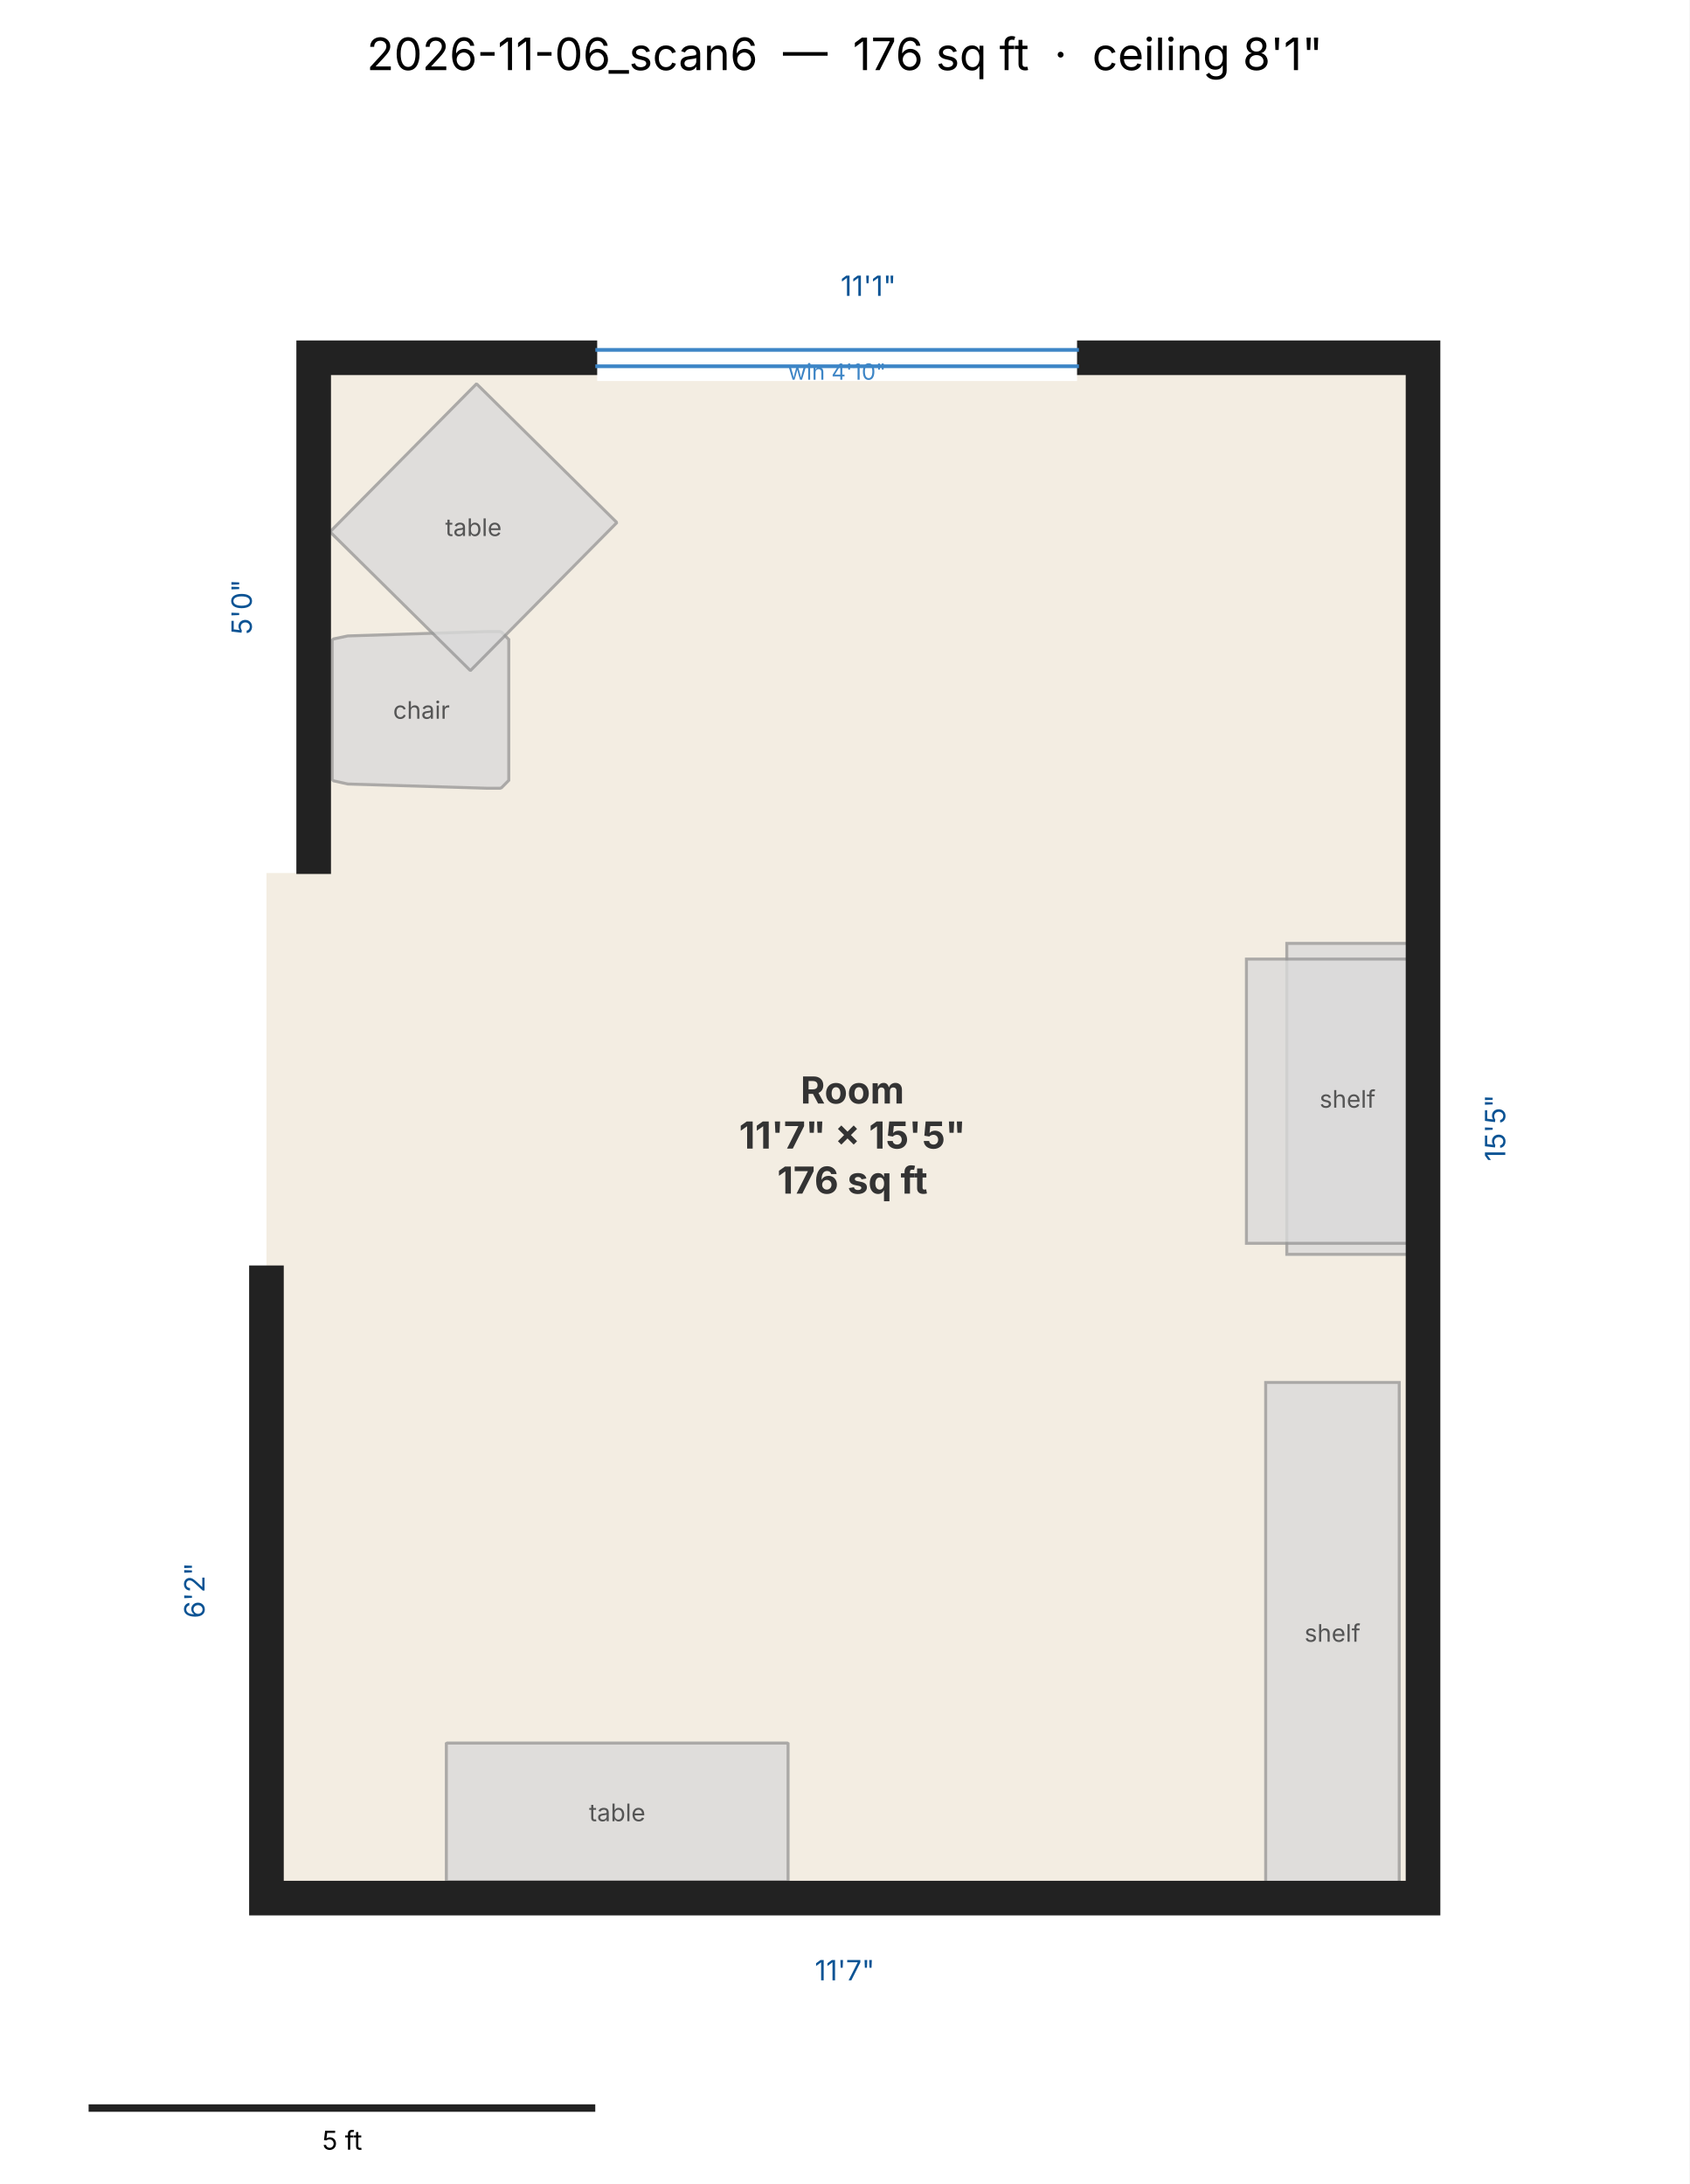
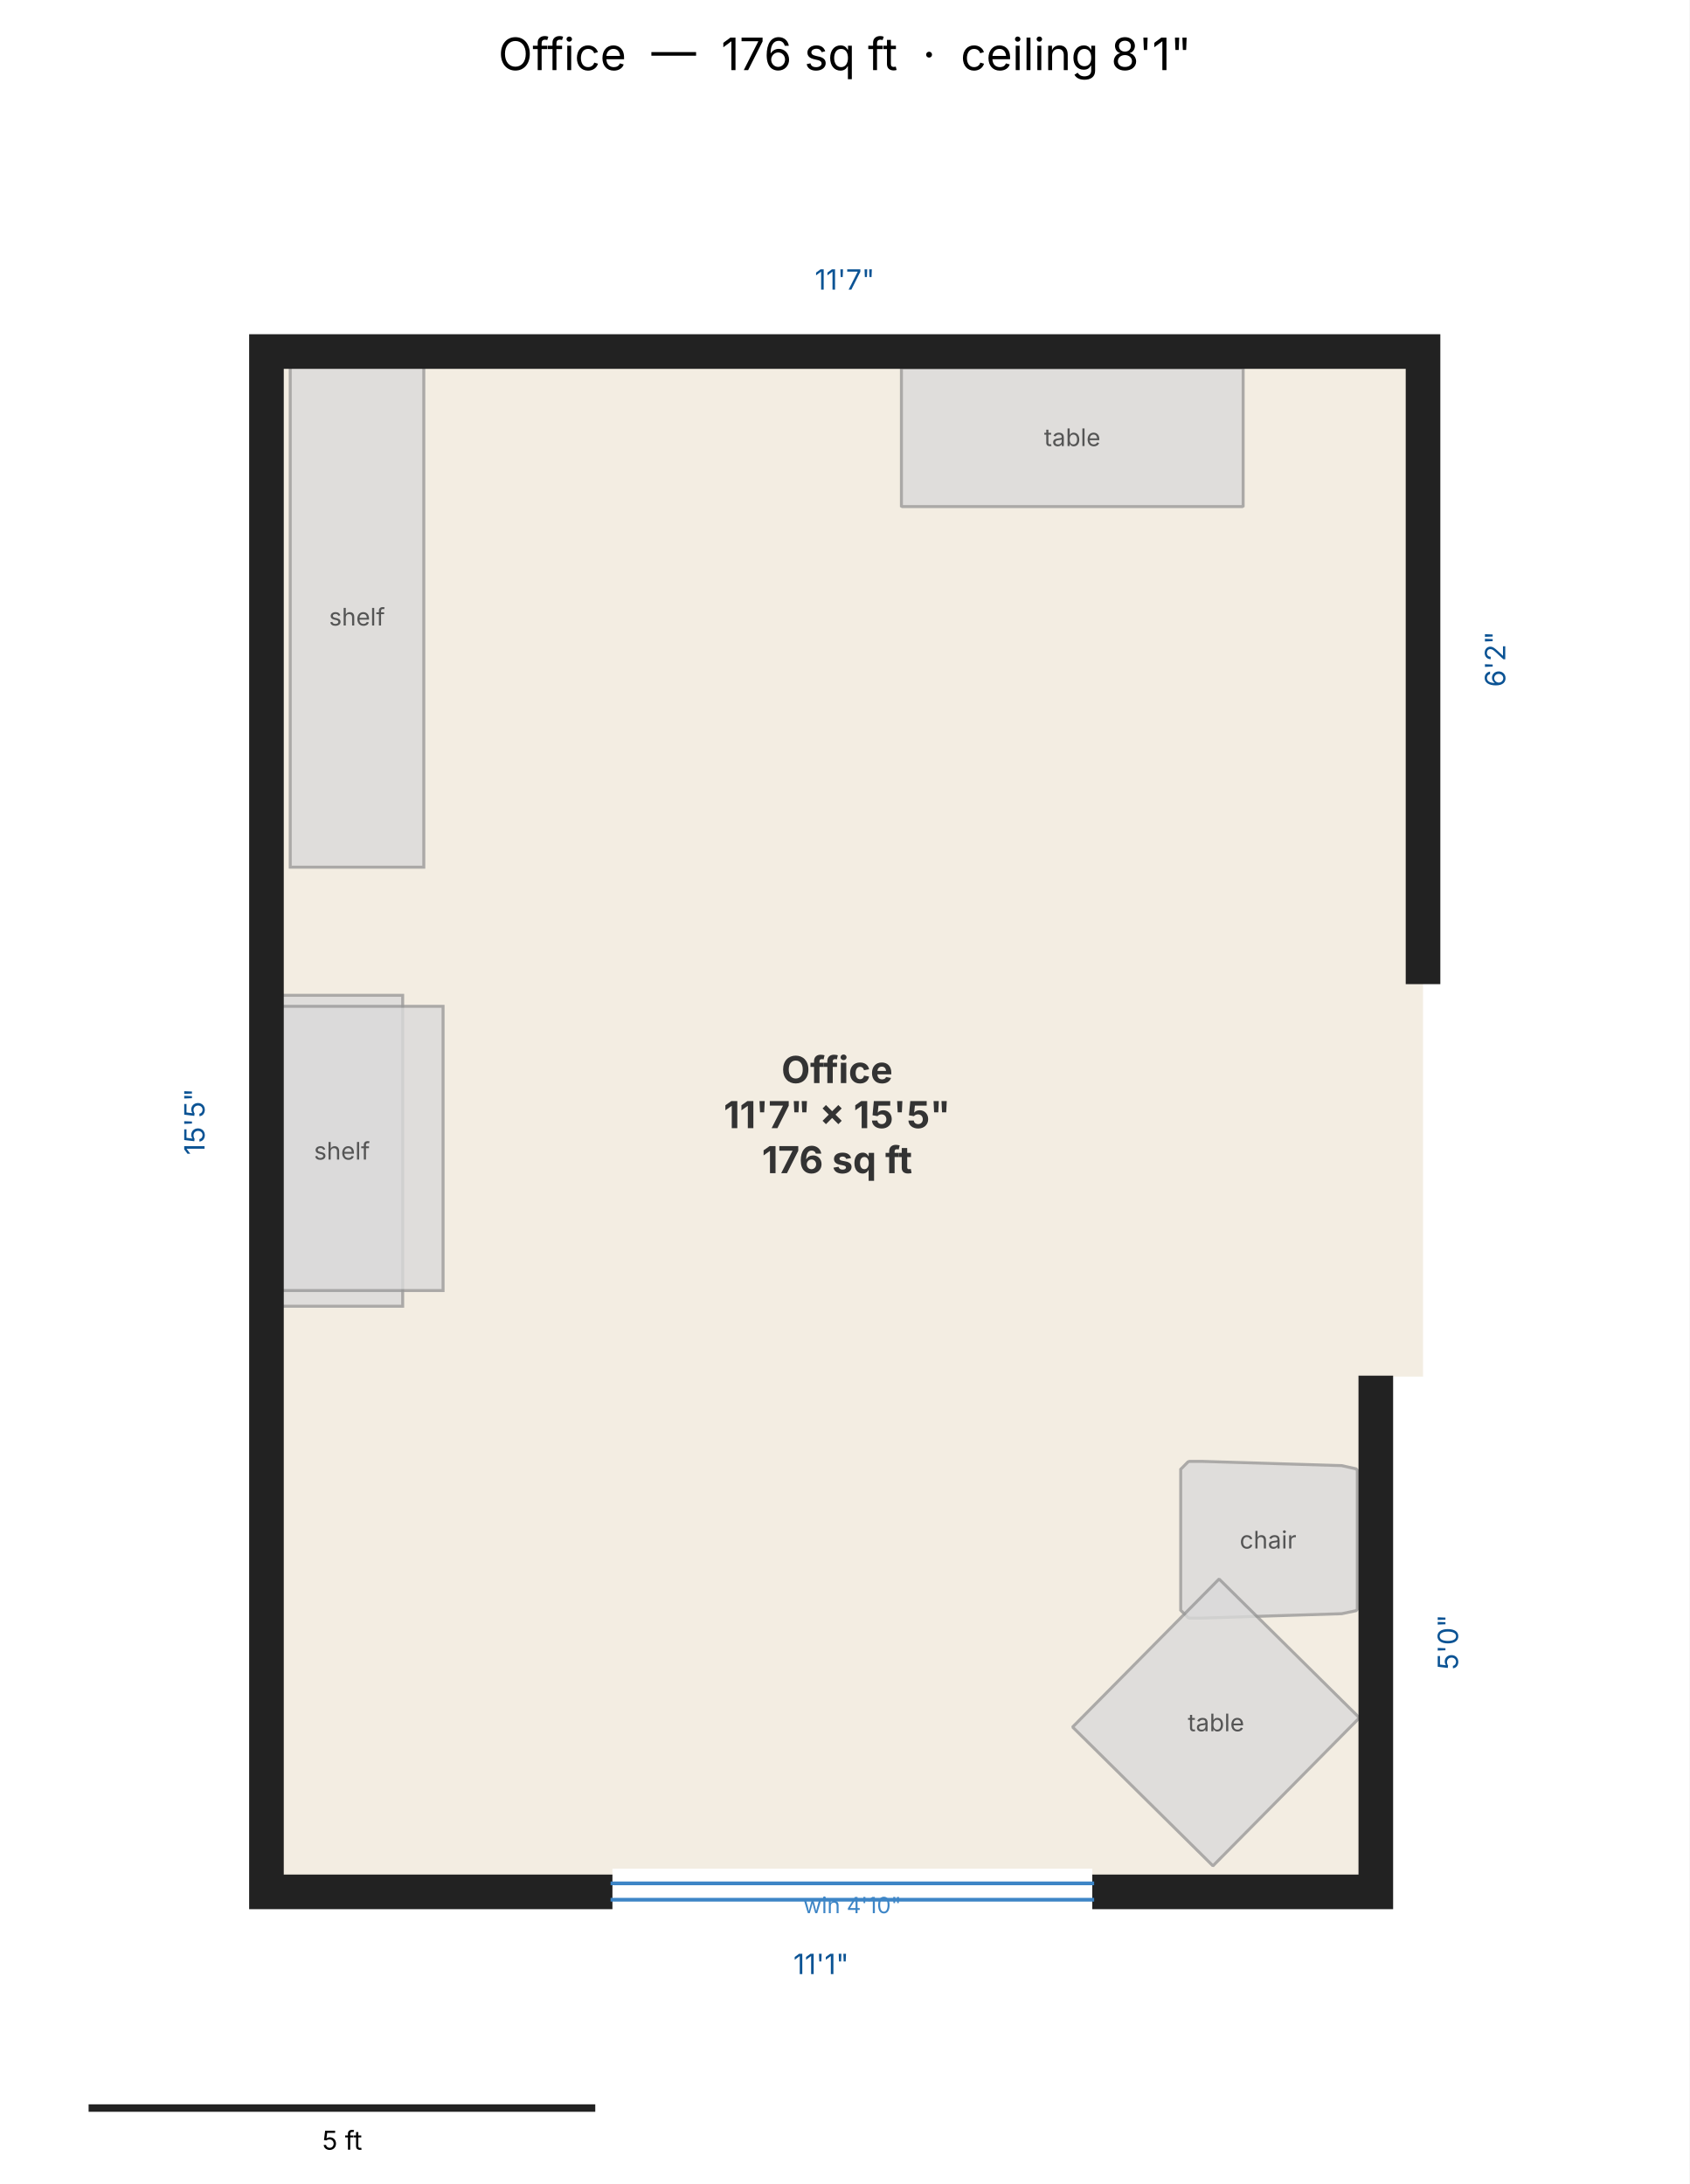
<svg xmlns="http://www.w3.org/2000/svg" xmlns:xlink="http://www.w3.org/1999/xlink" width="453.52pt" height="586.425pt" viewBox="0 0 453.52 586.425" version="1.1">
  <defs>
    <style type="text/css">*{stroke-linejoin: round; stroke-linecap: butt}</style>
  </defs>
  <g id="figure_1">
    <g id="patch_1">
      <path d="M 0 586.425  L 453.52 586.425  L 453.52 0  L 0 0  z " style="fill: #ffffff" />
    </g>
    <g id="axes_1">
      <g id="patch_2">
-         <path d="M 84.202 230.023  L 84.202 230.023  L 84.202 234.41  L 84.202 234.411  L 84.202 234.412  L 84.201 234.413  L 84.201 234.414  L 84.201 234.415  L 84.2 234.415  L 84.2 234.416  L 84.199 234.417  L 84.199 234.417  L 84.198 234.418  L 84.197 234.418  L 84.196 234.419  L 84.196 234.419  L 84.195 234.419  L 84.194 234.419  L 84.193 234.419  L 71.525 234.419  L 71.525 234.419  L 71.525 234.419  L 71.525 509.66  L 71.525 509.66  L 71.525 509.66  L 381.995 509.66  L 381.995 509.66  L 381.995 509.66  L 381.995 96.065  L 381.995 96.064  L 381.995 96.064  L 84.202 96.064  L 84.202 96.064  L 84.202 96.065  z " clip-path="url(#p39861363ed)" style="fill: #f3ede2" />
+         <path d="M 369.318 374.027  L 369.318 374.027  L 369.318 369.64  L 369.318 369.639  L 369.318 369.638  L 369.318 369.637  L 369.319 369.636  L 369.319 369.635  L 369.32 369.635  L 369.32 369.634  L 369.321 369.633  L 369.321 369.633  L 369.322 369.632  L 369.323 369.632  L 369.323 369.631  L 369.324 369.631  L 369.325 369.631  L 369.326 369.631  L 369.327 369.631  L 381.995 369.631  L 381.995 369.631  L 381.995 369.631  L 381.995 264.003  L 381.995 94.39  L 381.995 94.39  L 381.995 94.39  L 71.525 94.39  L 71.525 94.39  L 71.525 94.39  L 71.525 507.985  L 71.525 507.986  L 71.525 507.986  L 369.318 507.986  L 369.318 507.986  L 369.318 507.985  z " clip-path="url(#pa6fe53fed9)" style="fill: #f3ede2" />
      </g>
      <g id="patch_3">
-         <path d="M 93.35 170.754  L 89.518 171.564  L 89.165 171.928  L 89.165 209.29  L 89.518 209.653  L 93.35 210.515  L 130.835 211.656  L 134.217 211.656  L 134.618 211.514  L 136.573 209.536  L 136.573 171.692  L 134.618 169.714  L 134.217 169.578  L 130.835 169.578  z " clip-path="url(#p39861363ed)" style="fill: #d9d9d9; opacity: 0.8; stroke: #999999; stroke-width: 0.8; stroke-linejoin: miter" />
+         <path d="M 318.902 392.536  L 316.947 394.514  L 316.947 432.358  L 318.902 434.336  L 319.303 434.472  L 322.685 434.472  L 360.17 433.296  L 364.002 432.486  L 364.355 432.122  L 364.355 394.76  L 364.002 394.397  L 360.17 393.535  L 322.685 392.394  L 319.303 392.394  z " clip-path="url(#pa6fe53fed9)" style="fill: #d9d9d9; opacity: 0.8; stroke: #999999; stroke-width: 0.8; stroke-linejoin: miter" />
      </g>
      <g id="patch_4">
-         <path d="M 345.426 336.803  L 378.038 336.803  L 378.038 253.314  L 345.426 253.314  z " clip-path="url(#p39861363ed)" style="fill: #d9d9d9; opacity: 0.8; stroke: #999999; stroke-width: 0.8; stroke-linejoin: miter" />
+         <path d="M 75.482 350.736  L 108.094 350.736  L 108.094 267.247  L 75.482 267.247  z " clip-path="url(#pa6fe53fed9)" style="fill: #d9d9d9; opacity: 0.8; stroke: #999999; stroke-width: 0.8; stroke-linejoin: miter" />
      </g>
      <g id="patch_5">
-         <path d="M 125.935 105.057  L 88.695 142.7  L 88.73 142.927  L 126.139 179.937  L 126.367 179.97  L 145.932 160.193  L 165.497 140.417  L 165.462 140.19  L 128.052 103.18  L 127.825 103.147  z " clip-path="url(#p39861363ed)" style="fill: #d9d9d9; opacity: 0.8; stroke: #999999; stroke-width: 0.8; stroke-linejoin: miter" />
+         <path d="M 307.588 443.857  L 288.023 463.633  L 288.058 463.86  L 325.468 500.87  L 325.695 500.903  L 327.584 498.993  L 364.825 461.35  L 364.79 461.123  L 327.38 424.113  L 327.153 424.08  z " clip-path="url(#pa6fe53fed9)" style="fill: #d9d9d9; opacity: 0.8; stroke: #999999; stroke-width: 0.8; stroke-linejoin: miter" />
      </g>
      <g id="patch_6">
-         <path d="M 334.586 333.839  L 378.038 333.839  L 378.038 257.523  L 334.586 257.523  z " clip-path="url(#p39861363ed)" style="fill: #d9d9d9; opacity: 0.8; stroke: #999999; stroke-width: 0.8; stroke-linejoin: miter" />
+         <path d="M 75.482 346.527  L 118.934 346.527  L 118.934 270.211  L 75.482 270.211  z " clip-path="url(#pa6fe53fed9)" style="fill: #d9d9d9; opacity: 0.8; stroke: #999999; stroke-width: 0.8; stroke-linejoin: miter" />
      </g>
      <g id="patch_7">
-         <path d="M 119.815 468.161  L 119.815 505.133  L 120.039 505.263  L 211.322 505.263  L 211.546 505.133  L 211.546 468.161  L 211.322 468.031  L 120.039 468.031  z " clip-path="url(#p39861363ed)" style="fill: #d9d9d9; opacity: 0.8; stroke: #999999; stroke-width: 0.8; stroke-linejoin: miter" />
+         <path d="M 241.974 98.917  L 241.974 135.889  L 242.198 136.019  L 287.84 136.019  L 333.481 136.019  L 333.705 135.889  L 333.705 98.917  L 333.481 98.787  L 242.198 98.787  z " clip-path="url(#pa6fe53fed9)" style="fill: #d9d9d9; opacity: 0.8; stroke: #999999; stroke-width: 0.8; stroke-linejoin: miter" />
      </g>
      <g id="patch_8">
-         <path d="M 339.755 505.704  L 375.608 505.704  L 375.608 371.205  L 339.755 371.205  z " clip-path="url(#p39861363ed)" style="fill: #d9d9d9; opacity: 0.8; stroke: #999999; stroke-width: 0.8; stroke-linejoin: miter" />
+         <path d="M 77.912 232.845  L 113.765 232.845  L 113.765 98.346  L 77.912 98.346  z " clip-path="url(#pa6fe53fed9)" style="fill: #d9d9d9; opacity: 0.8; stroke: #999999; stroke-width: 0.8; stroke-linejoin: miter" />
      </g>
      <g id="line2d_1">
-         <path d="M 24.786 566.035  L 158.792 566.035  " clip-path="url(#p39861363ed)" style="fill: none; stroke: #222222; stroke-width: 2; stroke-linecap: square" />
+         <path d="M 24.786 566.035  L 158.792 566.035  " clip-path="url(#pa6fe53fed9)" style="fill: none; stroke: #222222; stroke-width: 2; stroke-linecap: square" />
      </g>
      <g id="text_1">
-         <g style="fill: #555555" transform="translate(105.5137 192.9888) scale(0.065 -0.065)">
+         <g style="fill: #555555" transform="translate(332.7789 415.7902) scale(0.065 -0.065)">
          <defs>
            <path id="Inter-Regular-24b" d="M 1916 -75  C 2600 -75 3156 297 3344 919  L 2806 1072  C 2703 694 2384 428 1916 428  C 1219 428 897 1038 897 1725  C 897 2422 1219 3034 1916 3034  C 2375 3034 2688 2778 2791 2419  L 3331 2572  C 3141 3181 2591 3538 1916 3538  C 966 3538 325 2819 325 1725  C 325 647 966 -75 1916 -75  z " transform="scale(0.015625)" />
            <path id="Inter-Regular-29f" d="M 1056 2094  C 1056 2691 1434 3031 1938 3031  C 2425 3031 2725 2709 2725 2172  L 2725 0  L 3291 0  L 3291 2219  C 3291 3103 2813 3538 2106 3538  C 1650 3538 1284 3353 1056 2888  L 1056 4656  L 494 4656  L 494 0  L 1056 0  L 1056 2094  z " transform="scale(0.015625)" />
            <path id="Inter-Regular-1fc" d="M 1472 -81  C 2063 -81 2391 228 2509 475  L 2547 475  L 2547 0  L 3100 0  L 3100 2303  C 3100 3394 2259 3538 1791 3538  C 1250 3538 650 3344 381 2709  L 922 2531  C 1031 2775 1303 3044 1806 3044  C 2291 3044 2538 2794 2538 2359  L 2538 2341  C 2538 2081 2263 2100 1641 2022  C 994 1941 281 1794 281 994  C 281 306 809 -81 1472 -81  z M 1569 416  C 1150 416 847 603 847 966  C 847 1363 1206 1494 1616 1547  C 1831 1575 2444 1638 2538 1747  L 2538 1263  C 2538 834 2191 416 1569 416  z " transform="scale(0.015625)" />
            <path id="Inter-Regular-2b2" d="M 494 0  L 1056 0  L 1056 3494  L 494 3494  L 494 0  z M 778 4066  C 994 4066 1172 4231 1172 4438  C 1172 4644 994 4809 778 4809  C 566 4809 388 4644 388 4438  C 388 4231 566 4066 778 4066  z " transform="scale(0.015625)" />
            <path id="Inter-Regular-356" d="M 494 0  L 1056 0  L 1056 2188  C 1056 2659 1425 3000 1928 3000  C 2078 3000 2231 2975 2266 2969  L 2266 3534  C 2200 3538 2063 3544 1981 3544  C 1566 3544 1203 3309 1075 2956  L 1038 2956  L 1038 3494  L 494 3494  L 494 0  z " transform="scale(0.015625)" />
          </defs>
          <use xlink:href="#Inter-Regular-24b" />
          <use xlink:href="#Inter-Regular-29f" transform="translate(57.125 0)" />
          <use xlink:href="#Inter-Regular-1fc" transform="translate(116.25 0)" />
          <use xlink:href="#Inter-Regular-2b2" transform="translate(172.4062 0)" />
          <use xlink:href="#Inter-Regular-356" transform="translate(196.625 0)" />
        </g>
      </g>
      <g id="text_2">
-         <g style="fill: #555555" transform="translate(354.2103 297.4229) scale(0.065 -0.065)">
+         <g style="fill: #555555" transform="translate(84.26609 311.3561) scale(0.065 -0.065)">
          <defs>
            <path id="Inter-Regular-369" d="M 1681 -75  C 2500 -75 3059 372 3059 984  C 3059 1463 2763 1778 2128 1928  L 1600 2053  C 1191 2150 1013 2294 1013 2553  C 1013 2844 1325 3059 1741 3059  C 2191 3059 2388 2816 2484 2566  L 2994 2697  C 2834 3188 2456 3538 1738 3538  C 994 3538 444 3119 444 2519  C 444 2028 747 1716 1381 1566  L 1963 1428  C 2306 1347 2475 1188 2475 947  C 2475 659 2163 419 1675 419  C 1256 419 972 591 872 975  L 338 847  C 463 244 963 -75 1681 -75  z " transform="scale(0.015625)" />
            <path id="Inter-Regular-267" d="M 1963 -75  C 2678 -75 3200 284 3363 813  L 2819 963  C 2688 606 2378 425 1966 425  C 1347 425 922 825 894 1556  L 3419 1556  L 3419 1791  C 3419 3081 2638 3538 1897 3538  C 944 3538 325 2791 325 1719  C 325 644 950 -75 1963 -75  z M 897 2031  C 931 2566 1297 3038 1897 3038  C 2472 3038 2794 2625 2847 2031  L 897 2031  z " transform="scale(0.015625)" />
            <path id="Inter-Regular-2e2" d="M 1056 4656  L 494 4656  L 494 0  L 1056 0  L 1056 4656  z " transform="scale(0.015625)" />
            <path id="Inter-Regular-288" d="M 2119 3494  L 1313 3494  L 1313 3834  C 1313 4172 1463 4353 1809 4353  C 1966 4353 2053 4319 2113 4300  L 2269 4781  C 2184 4819 2009 4875 1744 4875  C 1234 4875 750 4566 750 3959  L 750 3494  L 63 3494  L 63 3013  L 750 3013  L 750 0  L 1313 0  L 1313 3013  L 2119 3013  L 2119 3494  z " transform="scale(0.015625)" />
          </defs>
          <use xlink:href="#Inter-Regular-369" />
          <use xlink:href="#Inter-Regular-29f" transform="translate(52.78125 0)" />
          <use xlink:href="#Inter-Regular-267" transform="translate(111.9062 0)" />
          <use xlink:href="#Inter-Regular-2e2" transform="translate(170.2031 0)" />
          <use xlink:href="#Inter-Regular-288" transform="translate(194.4219 0)" />
        </g>
      </g>
      <g id="text_3">
-         <g style="fill: #555555" transform="translate(119.5198 143.9229) scale(0.065 -0.065)">
+         <g style="fill: #555555" transform="translate(318.848 464.8561) scale(0.065 -0.065)">
          <defs>
            <path id="Inter-Regular-37b" d="M 1869 3494  L 1150 3494  L 1150 4325  L 588 4325  L 588 3494  L 63 3494  L 63 3013  L 588 3013  L 588 863  C 588 291 944 -44 1547 -44  C 1691 -44 1850 -22 1966 19  L 1850 494  C 1756 475 1634 456 1563 456  C 1266 456 1150 594 1150 906  L 1150 3013  L 1869 3013  L 1869 3494  z " transform="scale(0.015625)" />
            <path id="Inter-Regular-243" d="M 2116 -75  C 2988 -75 3594 625 3594 1738  C 3594 2844 2984 3538 2113 3538  C 1431 3538 1216 3119 1100 2934  L 1056 2934  L 1056 4656  L 494 4656  L 494 0  L 1038 0  L 1038 541  L 1100 541  C 1216 347 1450 -75 2116 -75  z M 2031 428  C 1397 428 1050 966 1050 1744  C 1050 2516 1388 3034 2031 3034  C 2694 3034 3022 2469 3022 1744  C 3022 1009 2684 428 2031 428  z " transform="scale(0.015625)" />
          </defs>
          <use xlink:href="#Inter-Regular-37b" />
          <use xlink:href="#Inter-Regular-1fc" transform="translate(33.20312 0)" />
          <use xlink:href="#Inter-Regular-243" transform="translate(89.35938 0)" />
          <use xlink:href="#Inter-Regular-2e2" transform="translate(150.5938 0)" />
          <use xlink:href="#Inter-Regular-267" transform="translate(174.8125 0)" />
        </g>
      </g>
      <g id="text_4">
-         <g style="fill: #555555" transform="translate(158.1045 489.0117) scale(0.065 -0.065)">
+         <g style="fill: #555555" transform="translate(280.2633 119.7673) scale(0.065 -0.065)">
          <use xlink:href="#Inter-Regular-37b" />
          <use xlink:href="#Inter-Regular-1fc" transform="translate(33.20312 0)" />
          <use xlink:href="#Inter-Regular-243" transform="translate(89.35938 0)" />
          <use xlink:href="#Inter-Regular-2e2" transform="translate(150.5938 0)" />
          <use xlink:href="#Inter-Regular-267" transform="translate(174.8125 0)" />
        </g>
      </g>
      <g id="text_5">
-         <g style="fill: #555555" transform="translate(350.1598 440.8191) scale(0.065 -0.065)">
+         <g style="fill: #555555" transform="translate(88.31663 167.9599) scale(0.065 -0.065)">
          <use xlink:href="#Inter-Regular-369" />
          <use xlink:href="#Inter-Regular-29f" transform="translate(52.78125 0)" />
          <use xlink:href="#Inter-Regular-267" transform="translate(111.9062 0)" />
          <use xlink:href="#Inter-Regular-2e2" transform="translate(170.2031 0)" />
          <use xlink:href="#Inter-Regular-288" transform="translate(194.4219 0)" />
        </g>
      </g>
      <g id="text_6">
        <g transform="translate(86.35606 577.2132) scale(0.07 -0.07)">
          <defs>
            <path id="Inter-Regular-545" d="M 1956 -63  C 2853 -63 3509 594 3509 1488  C 3509 2388 2881 3047 2028 3047  C 1706 3047 1397 2934 1206 2775  L 1181 2775  L 1341 4134  L 3291 4134  L 3291 4656  L 841 4656  L 566 2350  L 1122 2281  C 1306 2422 1631 2525 1919 2525  C 2503 2525 2928 2078 2928 1478  C 2928 888 2519 459 1956 459  C 1488 459 1106 759 1069 1175  L 494 1175  C 525 463 1138 -63 1956 -63  z " transform="scale(0.015625)" />
            <path id="Inter-Regular-6eb" transform="scale(0.015625)" />
          </defs>
          <use xlink:href="#Inter-Regular-545" />
          <use xlink:href="#Inter-Regular-6eb" transform="translate(60.79688 0)" />
          <use xlink:href="#Inter-Regular-288" transform="translate(88.92188 0)" />
          <use xlink:href="#Inter-Regular-37b" transform="translate(122.5156 0)" />
        </g>
      </g>
      <g id="text_7">
-         <g transform="translate(98.44712 18.825) scale(0.12 -0.12)">
-           <defs>
-             <path id="Inter-Regular-541" d="M 481 0  L 3447 0  L 3447 522  L 1300 522  L 1300 559  L 2319 1644  C 3141 2519 3369 2916 3369 3419  C 3369 4147 2778 4719 1947 4719  C 1119 4719 494 4159 494 3334  L 1063 3334  C 1063 3859 1400 4203 1931 4203  C 2428 4203 2806 3900 2806 3413  C 2806 2984 2544 2666 2028 2106  L 481 428  L 481 0  z " transform="scale(0.015625)" />
-             <path id="Inter-Regular-53f" d="M 2019 -63  C 3059 -63 3656 809 3656 2325  C 3656 3834 3050 4719 2019 4719  C 988 4719 381 3834 381 2325  C 381 806 981 -63 2019 -63  z M 2019 456  C 1338 456 953 1144 953 2325  C 953 3509 1338 4203 2019 4203  C 2700 4203 3084 3513 3084 2325  C 3084 1144 2700 456 2019 456  z " transform="scale(0.015625)" />
+         <g transform="translate(133.7571 18.825) scale(0.12 -0.12)">
+           <defs>
+             <path id="Inter-Regular-142" d="M 2450 -63  C 3644 -63 4513 850 4513 2325  C 4513 3803 3644 4719 2450 4719  C 1256 4719 381 3803 381 2325  C 381 850 1256 -63 2450 -63  z M 2450 488  C 1613 488 959 1138 959 2325  C 959 3519 1613 4169 2450 4169  C 3281 4169 3934 3522 3934 2325  C 3934 1134 3281 488 2450 488  z " transform="scale(0.015625)" />
+             <path id="Inter-Regular-5c4" d="M 6400 2581  L 0 2581  L 0 2063  L 6400 2063  L 6400 2581  z " transform="scale(0.015625)" />
+             <path id="Inter-Regular-540" d="M 2041 4656  L 1313 4656  L 300 3909  L 300 3272  L 1425 4106  L 1456 4106  L 1456 0  L 2041 0  L 2041 4656  z " transform="scale(0.015625)" />
+             <path id="Inter-Regular-548" d="M 625 0  L 1250 0  L 3316 4103  L 3316 4656  L 306 4656  L 306 4134  L 2694 4134  L 2694 4097  L 625 0  z " transform="scale(0.015625)" />
            <path id="Inter-Regular-547" d="M 2019 -63  C 2969 -63 3588 634 3588 1503  C 3588 2403 2925 3044 2128 3044  C 1644 3044 1231 2813 981 2425  L 944 2425  C 944 3544 1375 4194 2091 4194  C 2575 4194 2866 3888 2969 3484  L 3550 3484  C 3438 4216 2872 4719 2091 4719  C 1034 4719 381 3788 381 2150  C 381 434 1241 -63 2019 -63  z M 2019 459  C 1447 459 1028 947 1028 1497  C 1028 2041 1469 2528 2034 2528  C 2597 2528 3013 2072 3013 1503  C 3013 922 2578 459 2019 459  z " transform="scale(0.015625)" />
-             <path id="Inter-Regular-5c1" d="M 2494 2581  L 450 2581  L 450 2063  L 2494 2063  L 2494 2581  z " transform="scale(0.015625)" />
-             <path id="Inter-Regular-540" d="M 2041 4656  L 1313 4656  L 300 3909  L 300 3272  L 1425 4106  L 1456 4106  L 1456 0  L 2041 0  L 2041 4656  z " transform="scale(0.015625)" />
-             <path id="Inter-Regular-609" d="M 2919 0  L 0 0  L 0 -519  L 2919 -519  L 2919 0  z " transform="scale(0.015625)" />
-             <path id="Inter-Regular-307" d="M 1056 2094  C 1056 2691 1434 3031 1938 3031  C 2425 3031 2725 2709 2725 2172  L 2725 0  L 3288 0  L 3288 2219  C 3288 3103 2813 3538 2106 3538  C 1638 3538 1263 3341 1038 2847  L 1034 3494  L 494 3494  L 494 0  L 1056 0  L 1056 2094  z " transform="scale(0.015625)" />
-             <path id="Inter-Regular-5c4" d="M 6400 2581  L 0 2581  L 0 2063  L 6400 2063  L 6400 2581  z " transform="scale(0.015625)" />
-             <path id="Inter-Regular-548" d="M 625 0  L 1250 0  L 3316 4103  L 3316 4656  L 306 4656  L 306 4134  L 2694 4134  L 2694 4097  L 625 0  z " transform="scale(0.015625)" />
            <path id="Inter-Regular-353" d="M 3425 -1306  L 3425 3494  L 2881 3494  L 2881 2934  L 2819 2934  C 2703 3119 2488 3538 1806 3538  C 934 3538 325 2844 325 1738  C 325 625 931 -75 1803 -75  C 2469 -75 2703 347 2819 541  L 2863 541  L 2863 -1306  L 3425 -1306  z M 1888 428  C 1234 428 897 1009 897 1744  C 897 2469 1225 3034 1888 3034  C 2531 3034 2869 2516 2869 1744  C 2869 966 2522 428 1888 428  z " transform="scale(0.015625)" />
            <path id="Inter-Regular-5e7" d="M 922 1791  C 1156 1791 1344 1978 1344 2213  C 1344 2447 1156 2634 922 2634  C 688 2634 500 2447 500 2213  C 500 1978 688 1791 922 1791  z " transform="scale(0.015625)" />
+             <path id="Inter-Regular-307" d="M 1056 2094  C 1056 2691 1434 3031 1938 3031  C 2425 3031 2725 2709 2725 2172  L 2725 0  L 3288 0  L 3288 2219  C 3288 3103 2813 3538 2106 3538  C 1638 3538 1263 3341 1038 2847  L 1034 3494  L 494 3494  L 494 0  L 1056 0  L 1056 2094  z " transform="scale(0.015625)" />
            <path id="Inter-Regular-293" d="M 1909 -1381  C 2759 -1381 3431 -994 3431 -91  L 3431 3494  L 2884 3494  L 2884 2934  L 2831 2934  C 2713 3122 2488 3538 1813 3538  C 941 3538 325 2844 325 1763  C 325 666 963 56 1800 56  C 2475 56 2697 441 2816 641  L 2869 641  L 2869 -59  C 2869 -634 2466 -891 1909 -891  C 1294 -891 1075 -578 928 -375  L 472 -669  C 688 -1053 1134 -1381 1909 -1381  z M 1894 556  C 1238 556 897 1056 897 1775  C 897 2472 1228 3034 1894 3034  C 2538 3034 2875 2516 2875 1775  C 2875 1013 2528 556 1894 556  z " transform="scale(0.015625)" />
            <path id="Inter-Regular-549" d="M 1978 -63  C 2916 -63 3578 478 3578 1238  C 3578 1825 3175 2325 2669 2419  L 2669 2444  C 3109 2559 3403 2988 3403 3481  C 3403 4191 2794 4719 1978 4719  C 1150 4719 550 4191 550 3481  C 550 2988 838 2559 1291 2444  L 1291 2419  C 769 2325 381 1825 381 1238  C 381 478 1031 -63 1978 -63  z M 1978 453  C 1350 453 966 775 966 1269  C 966 1784 1391 2153 1978 2153  C 2553 2153 2984 1784 2984 1269  C 2984 775 2594 453 1978 453  z M 1978 2650  C 1475 2650 1125 2966 1125 3438  C 1125 3903 1463 4206 1978 4206  C 2484 4206 2828 3903 2828 3438  C 2828 2966 2469 2650 1978 2650  z " transform="scale(0.015625)" />
            <path id="Inter-Regular-5ce" d="M 725 2884  L 1194 2884  L 1263 4656  L 656 4656  L 725 2884  z " transform="scale(0.015625)" />
            <path id="Inter-Regular-5cf" d="M 725 2884  L 1194 2884  L 1263 4656  L 656 4656  L 725 2884  z M 1788 2884  L 2256 2884  L 2325 4656  L 1719 4656  L 1788 2884  z " transform="scale(0.015625)" />
          </defs>
-           <use xlink:href="#Inter-Regular-541" />
-           <use xlink:href="#Inter-Regular-53f" transform="translate(60.98438 0)" />
-           <use xlink:href="#Inter-Regular-541" transform="translate(124.0781 0)" />
-           <use xlink:href="#Inter-Regular-547" transform="translate(185.0625 0)" />
-           <use xlink:href="#Inter-Regular-5c1" transform="translate(247.0781 0)" />
-           <use xlink:href="#Inter-Regular-540" transform="translate(293.0781 0)" />
-           <use xlink:href="#Inter-Regular-540" transform="translate(333.75 0)" />
-           <use xlink:href="#Inter-Regular-5c1" transform="translate(374.4219 0)" />
-           <use xlink:href="#Inter-Regular-53f" transform="translate(420.4219 0)" />
-           <use xlink:href="#Inter-Regular-547" transform="translate(483.5156 0)" />
-           <use xlink:href="#Inter-Regular-609" transform="translate(540.9844 0)" />
-           <use xlink:href="#Inter-Regular-369" transform="translate(586.5938 0)" />
-           <use xlink:href="#Inter-Regular-24b" transform="translate(639.375 0)" />
-           <use xlink:href="#Inter-Regular-1fc" transform="translate(697.4844 0)" />
-           <use xlink:href="#Inter-Regular-307" transform="translate(753.6406 0)" />
-           <use xlink:href="#Inter-Regular-547" transform="translate(812.7188 0)" />
-           <use xlink:href="#Inter-Regular-6eb" transform="translate(874.7344 0)" />
-           <use xlink:href="#Inter-Regular-6eb" transform="translate(902.8594 0)" />
-           <use xlink:href="#Inter-Regular-5c4" transform="translate(930.9844 0)" />
-           <use xlink:href="#Inter-Regular-6eb" transform="translate(1030.984 0)" />
-           <use xlink:href="#Inter-Regular-6eb" transform="translate(1059.109 0)" />
-           <use xlink:href="#Inter-Regular-540" transform="translate(1087.234 0)" />
-           <use xlink:href="#Inter-Regular-548" transform="translate(1127.906 0)" />
-           <use xlink:href="#Inter-Regular-547" transform="translate(1182.938 0)" />
-           <use xlink:href="#Inter-Regular-6eb" transform="translate(1244.953 0)" />
-           <use xlink:href="#Inter-Regular-369" transform="translate(1273.078 0)" />
-           <use xlink:href="#Inter-Regular-353" transform="translate(1325.859 0)" />
-           <use xlink:href="#Inter-Regular-6eb" transform="translate(1387.094 0)" />
-           <use xlink:href="#Inter-Regular-288" transform="translate(1415.219 0)" />
-           <use xlink:href="#Inter-Regular-37b" transform="translate(1448.812 0)" />
-           <use xlink:href="#Inter-Regular-6eb" transform="translate(1481.531 0)" />
-           <use xlink:href="#Inter-Regular-6eb" transform="translate(1509.656 0)" />
-           <use xlink:href="#Inter-Regular-5e7" transform="translate(1537.781 0)" />
-           <use xlink:href="#Inter-Regular-6eb" transform="translate(1566.594 0)" />
-           <use xlink:href="#Inter-Regular-6eb" transform="translate(1594.719 0)" />
-           <use xlink:href="#Inter-Regular-24b" transform="translate(1622.844 0)" />
-           <use xlink:href="#Inter-Regular-267" transform="translate(1679.969 0)" />
-           <use xlink:href="#Inter-Regular-2b2" transform="translate(1738.266 0)" />
-           <use xlink:href="#Inter-Regular-2e2" transform="translate(1762.484 0)" />
-           <use xlink:href="#Inter-Regular-2b2" transform="translate(1786.703 0)" />
-           <use xlink:href="#Inter-Regular-307" transform="translate(1810.922 0)" />
-           <use xlink:href="#Inter-Regular-293" transform="translate(1870 0)" />
-           <use xlink:href="#Inter-Regular-6eb" transform="translate(1931.328 0)" />
-           <use xlink:href="#Inter-Regular-549" transform="translate(1959.453 0)" />
-           <use xlink:href="#Inter-Regular-5ce" transform="translate(2021.312 0)" />
-           <use xlink:href="#Inter-Regular-540" transform="translate(2051.297 0)" />
-           <use xlink:href="#Inter-Regular-5cf" transform="translate(2091.969 0)" />
+           <use xlink:href="#Inter-Regular-142" />
+           <use xlink:href="#Inter-Regular-288" transform="translate(76.46875 0)" />
+           <use xlink:href="#Inter-Regular-288" transform="translate(109.5781 0)" />
+           <use xlink:href="#Inter-Regular-2b2" transform="translate(146.5938 0)" />
+           <use xlink:href="#Inter-Regular-24b" transform="translate(170.8125 0)" />
+           <use xlink:href="#Inter-Regular-267" transform="translate(227.9375 0)" />
+           <use xlink:href="#Inter-Regular-6eb" transform="translate(286.2344 0)" />
+           <use xlink:href="#Inter-Regular-6eb" transform="translate(314.3594 0)" />
+           <use xlink:href="#Inter-Regular-5c4" transform="translate(342.4844 0)" />
+           <use xlink:href="#Inter-Regular-6eb" transform="translate(442.4844 0)" />
+           <use xlink:href="#Inter-Regular-6eb" transform="translate(470.6094 0)" />
+           <use xlink:href="#Inter-Regular-540" transform="translate(498.7344 0)" />
+           <use xlink:href="#Inter-Regular-548" transform="translate(539.4062 0)" />
+           <use xlink:href="#Inter-Regular-547" transform="translate(594.4375 0)" />
+           <use xlink:href="#Inter-Regular-6eb" transform="translate(656.4531 0)" />
+           <use xlink:href="#Inter-Regular-369" transform="translate(684.5781 0)" />
+           <use xlink:href="#Inter-Regular-353" transform="translate(737.3594 0)" />
+           <use xlink:href="#Inter-Regular-6eb" transform="translate(798.5938 0)" />
+           <use xlink:href="#Inter-Regular-288" transform="translate(826.7188 0)" />
+           <use xlink:href="#Inter-Regular-37b" transform="translate(860.3125 0)" />
+           <use xlink:href="#Inter-Regular-6eb" transform="translate(893.0312 0)" />
+           <use xlink:href="#Inter-Regular-6eb" transform="translate(921.1562 0)" />
+           <use xlink:href="#Inter-Regular-5e7" transform="translate(949.2812 0)" />
+           <use xlink:href="#Inter-Regular-6eb" transform="translate(978.0938 0)" />
+           <use xlink:href="#Inter-Regular-6eb" transform="translate(1006.219 0)" />
+           <use xlink:href="#Inter-Regular-24b" transform="translate(1034.344 0)" />
+           <use xlink:href="#Inter-Regular-267" transform="translate(1091.469 0)" />
+           <use xlink:href="#Inter-Regular-2b2" transform="translate(1149.766 0)" />
+           <use xlink:href="#Inter-Regular-2e2" transform="translate(1173.984 0)" />
+           <use xlink:href="#Inter-Regular-2b2" transform="translate(1198.203 0)" />
+           <use xlink:href="#Inter-Regular-307" transform="translate(1222.422 0)" />
+           <use xlink:href="#Inter-Regular-293" transform="translate(1281.5 0)" />
+           <use xlink:href="#Inter-Regular-6eb" transform="translate(1342.828 0)" />
+           <use xlink:href="#Inter-Regular-549" transform="translate(1370.953 0)" />
+           <use xlink:href="#Inter-Regular-5ce" transform="translate(1432.812 0)" />
+           <use xlink:href="#Inter-Regular-540" transform="translate(1462.797 0)" />
+           <use xlink:href="#Inter-Regular-5cf" transform="translate(1503.469 0)" />
        </g>
      </g>
      <g id="patch_9">
-         <path d="M 386.391 91.668  L 377.598 91.668  L 88.598 91.668  L 79.805 91.668  L 79.805 100.461  L 79.805 234.419  L 88.598 234.419  L 88.598 100.461  L 377.598 100.461  L 377.598 505.263  L 75.922 505.263  L 75.922 340.047  L 67.128 340.047  L 67.128 505.263  L 67.128 514.057  L 75.922 514.057  L 377.598 514.057  L 386.391 514.057  L 386.391 505.263  L 386.391 100.461  z " clip-path="url(#p39861363ed)" style="fill: #222222; stroke: #222222; stroke-width: 0.5; stroke-linejoin: miter" />
+         <path d="M 67.128 89.993  L 67.128 98.787  L 67.128 98.787  L 67.128 512.382  L 75.922 512.382  L 364.921 512.382  L 364.921 512.382  L 373.715 512.382  L 373.715 369.631  L 364.921 369.631  L 364.921 503.589  L 75.922 503.589  L 75.922 98.787  L 377.598 98.787  L 377.598 264.003  L 386.391 264.003  L 386.391 89.993  L 377.598 89.993  z " clip-path="url(#pa6fe53fed9)" style="fill: #222222; stroke: #222222; stroke-width: 0.5; stroke-linejoin: miter" />
      </g>
      <g id="patch_10">
-         <path d="M 160.309 102.304  L 289.119 102.304  L 289.119 89.993  L 160.309 89.993  z " clip-path="url(#p39861363ed)" style="fill: #ffffff" />
+         <path d="M 164.401 514.057  L 293.21 514.057  L 293.21 501.746  L 164.401 501.746  z " clip-path="url(#pa6fe53fed9)" style="fill: #ffffff" />
      </g>
      <g id="line2d_2">
-         <path d="M 160.309 93.95  L 289.119 93.95  " clip-path="url(#p39861363ed)" style="fill: none; stroke: #3d85c6; stroke-linecap: square" />
+         <path d="M 164.401 505.703  L 293.21 505.703  " clip-path="url(#pa6fe53fed9)" style="fill: none; stroke: #3d85c6; stroke-linecap: square" />
      </g>
      <g id="line2d_3">
-         <path d="M 160.309 98.347  L 289.119 98.347  " clip-path="url(#p39861363ed)" style="fill: none; stroke: #3d85c6; stroke-linecap: square" />
+         <path d="M 164.401 510.1  L 293.21 510.1  " clip-path="url(#pa6fe53fed9)" style="fill: none; stroke: #3d85c6; stroke-linecap: square" />
      </g>
      <g id="text_8">
-         <g style="fill: #333333" transform="translate(214.9031 296.3061) scale(0.1 -0.1)">
-           <defs>
-             <path id="Inter-Bold-181" d="M 422 0  L 1375 0  L 1375 1663  L 2125 1663  L 3013 0  L 4069 0  L 3078 1816  C 3609 2044 3903 2503 3903 3141  C 3903 4056 3297 4656 2238 4656  L 422 4656  L 422 0  z M 1375 2434  L 1375 3869  L 2059 3869  C 2644 3869 2919 3609 2919 3141  C 2919 2675 2644 2434 2063 2434  L 1375 2434  z " transform="scale(0.015625)" />
-             <path id="Inter-Bold-318" d="M 1963 -69  C 3013 -69 3672 656 3672 1731  C 3672 2813 3013 3538 1963 3538  C 909 3538 253 2813 253 1731  C 253 656 909 -69 1963 -69  z M 1963 669  C 1463 669 1209 1125 1209 1734  C 1209 2353 1463 2800 1963 2800  C 2463 2800 2719 2350 2719 1734  C 2719 1125 2463 669 1963 669  z " transform="scale(0.015625)" />
-             <path id="Inter-Bold-300" d="M 400 0  L 1338 0  L 1338 2113  C 1338 2531 1591 2763 1922 2763  C 2241 2763 2466 2544 2466 2203  L 2466 0  L 3372 0  L 3372 2150  C 3372 2516 3591 2763 3947 2763  C 4263 2763 4500 2572 4500 2178  L 4500 0  L 5441 0  L 5441 2356  C 5441 3116 4966 3547 4325 3547  C 3844 3547 3400 3300 3203 2763  C 3041 3294 2750 3547 2303 3547  C 1884 3547 1494 3325 1306 2816  L 1269 3494  L 400 3494  L 400 0  z " transform="scale(0.015625)" />
-           </defs>
-           <use xlink:href="#Inter-Bold-181" />
-           <use xlink:href="#Inter-Bold-318" transform="translate(64.45312 0)" />
-           <use xlink:href="#Inter-Bold-318" transform="translate(125.7812 0)" />
-           <use xlink:href="#Inter-Bold-300" transform="translate(187.1094 0)" />
-         </g>
-         <g style="fill: #333333" transform="translate(198.3867 308.4057) scale(0.1 -0.1)">
+         <g style="fill: #333333" transform="translate(209.7566 290.8201) scale(0.1 -0.1)">
+           <defs>
+             <path id="Inter-Bold-142" d="M 2466 -63  C 3700 -63 4638 809 4638 2325  C 4638 3847 3700 4719 2466 4719  C 1231 4719 294 3847 294 2325  C 294 813 1231 -63 2466 -63  z M 2466 784  C 1744 784 1263 1328 1263 2325  C 1263 3325 1744 3872 2466 3872  C 3188 3872 3669 3328 3669 2325  C 3669 1328 3188 784 2466 784  z " transform="scale(0.015625)" />
+             <path id="Inter-Bold-288" d="M 2344 3494  L 1613 3494  L 1613 3731  C 1613 3975 1719 4119 2003 4119  C 2125 4119 2238 4094 2316 4072  L 2484 4778  C 2369 4813 2106 4875 1813 4875  C 1166 4875 678 4506 678 3763  L 678 3494  L 63 3494  L 63 2778  L 678 2778  L 678 0  L 1613 0  L 1613 2778  L 2344 2778  L 2344 3494  z " transform="scale(0.015625)" />
+             <path id="Inter-Bold-2b2" d="M 400 0  L 1338 0  L 1338 3494  L 400 3494  L 400 0  z M 869 3950  C 1150 3950 1384 4163 1384 4431  C 1384 4697 1150 4913 869 4913  C 584 4913 353 4697 353 4431  C 353 4163 584 3950 869 3950  z " transform="scale(0.015625)" />
+             <path id="Inter-Bold-24b" d="M 1963 -69  C 2800 -69 3391 384 3522 1119  L 2650 1278  C 2575 900 2334 669 1972 669  C 1472 669 1209 1109 1209 1734  C 1209 2366 1472 2800 1972 2800  C 2334 2800 2566 2575 2644 2213  L 3516 2375  C 3384 3094 2791 3538 1963 3538  C 909 3538 253 2813 253 1731  C 253 656 909 -69 1963 -69  z " transform="scale(0.015625)" />
+             <path id="Inter-Bold-267" d="M 1978 -69  C 2791 -69 3347 309 3519 891  L 2669 1050  C 2569 781 2322 638 1994 638  C 1522 638 1203 931 1181 1503  L 3572 1503  L 3572 1766  C 3572 2959 2844 3538 1931 3538  C 909 3538 253 2806 253 1728  C 253 625 909 -69 1978 -69  z M 1188 2091  C 1225 2522 1494 2831 1941 2831  C 2375 2831 2622 2547 2669 2091  L 1188 2091  z " transform="scale(0.015625)" />
+           </defs>
+           <use xlink:href="#Inter-Bold-142" />
+           <use xlink:href="#Inter-Bold-288" transform="translate(77.04688 0)" />
+           <use xlink:href="#Inter-Bold-288" transform="translate(112.6875 0)" />
+           <use xlink:href="#Inter-Bold-2b2" transform="translate(153.3125 0)" />
+           <use xlink:href="#Inter-Bold-24b" transform="translate(180.4062 0)" />
+           <use xlink:href="#Inter-Bold-267" transform="translate(239.25 0)" />
+         </g>
+         <g style="fill: #333333" transform="translate(194.2629 302.9197) scale(0.1 -0.1)">
          <defs>
            <path id="Inter-Bold-540" d="M 2341 4656  L 1319 4656  L 291 3934  L 291 3063  L 1356 3816  L 1388 3816  L 1388 0  L 2341 0  L 2341 4656  z " transform="scale(0.015625)" />
            <path id="Inter-Bold-5ce" d="M 728 2719  L 1441 2719  L 1534 4656  L 631 4656  L 728 2719  z " transform="scale(0.015625)" />
            <path id="Inter-Bold-548" d="M 553 0  L 1544 0  L 3488 3856  L 3488 4656  L 234 4656  L 234 3869  L 2491 3869  L 2491 3838  L 553 0  z " transform="scale(0.015625)" />
            <path id="Inter-Bold-5cf" d="M 728 2719  L 1441 2719  L 1534 4656  L 631 4656  L 728 2719  z M 2088 2719  L 2803 2719  L 2897 4656  L 1994 4656  L 2088 2719  z " transform="scale(0.015625)" />
            <path id="Inter-Bold-6eb" transform="scale(0.015625)" />
            <path id="Inter-Bold-603" d="M 3241 684  L 3819 1266  L 2759 2328  L 3819 3384  L 3241 3975  L 2178 2909  L 1116 3975  L 534 3384  L 1594 2328  L 534 1266  L 1116 684  L 2178 1747  L 3241 684  z " transform="scale(0.015625)" />
            <path id="Inter-Bold-545" d="M 2075 -63  C 3097 -63 3797 609 3797 1547  C 3797 2441 3178 3078 2338 3078  C 1934 3078 1584 2916 1419 2691  L 1394 2691  L 1516 3869  L 3541 3869  L 3541 4656  L 725 4656  L 500 2213  L 1356 2063  C 1500 2247 1778 2369 2056 2369  C 2534 2369 2872 2022 2872 1525  C 2872 1031 2541 694 2075 694  C 1675 694 1350 941 1331 1306  L 403 1306  C 422 509 1119 -63 2075 -63  z " transform="scale(0.015625)" />
          </defs>
          <use xlink:href="#Inter-Bold-540" />
          <use xlink:href="#Inter-Bold-540" transform="translate(43.10938 0)" />
          <use xlink:href="#Inter-Bold-5ce" transform="translate(86.21875 0)" />
          <use xlink:href="#Inter-Bold-548" transform="translate(120.1094 0)" />
          <use xlink:href="#Inter-Bold-5cf" transform="translate(178.2656 0)" />
          <use xlink:href="#Inter-Bold-6eb" transform="translate(233.4375 0)" />
          <use xlink:href="#Inter-Bold-603" transform="translate(257.125 0)" />
          <use xlink:href="#Inter-Bold-6eb" transform="translate(325 0)" />
          <use xlink:href="#Inter-Bold-540" transform="translate(348.6875 0)" />
          <use xlink:href="#Inter-Bold-545" transform="translate(391.7969 0)" />
          <use xlink:href="#Inter-Bold-5ce" transform="translate(455.7188 0)" />
          <use xlink:href="#Inter-Bold-545" transform="translate(489.6094 0)" />
          <use xlink:href="#Inter-Bold-5cf" transform="translate(553.5312 0)" />
        </g>
-         <g style="fill: #333333" transform="translate(208.646 320.5053) scale(0.1 -0.1)">
+         <g style="fill: #333333" transform="translate(204.5223 315.0193) scale(0.1 -0.1)">
          <defs>
            <path id="Inter-Bold-547" d="M 2138 -63  C 3166 -63 3866 616 3866 1556  C 3866 2431 3253 3059 2431 3059  C 1922 3059 1472 2816 1263 2409  L 1231 2409  C 1231 3328 1556 3897 2172 3897  C 2541 3897 2800 3694 2878 3366  L 3816 3366  C 3722 4131 3088 4719 2172 4719  C 1028 4719 294 3784 294 2219  C 294 513 1191 -63 2138 -63  z M 2131 694  C 1669 694 1328 1069 1328 1528  C 1328 1984 1681 2363 2138 2363  C 2600 2363 2938 2000 2938 1531  C 2938 1056 2591 694 2131 694  z " transform="scale(0.015625)" />
            <path id="Inter-Bold-369" d="M 1788 -69  C 2703 -69 3350 391 3350 1078  C 3350 1575 3025 1884 2350 2022  L 1722 2147  C 1391 2216 1272 2338 1272 2513  C 1272 2722 1509 2866 1816 2866  C 2156 2866 2353 2697 2428 2459  L 3259 2606  C 3128 3175 2631 3538 1803 3538  C 919 3538 334 3125 334 2453  C 334 1931 666 1600 1341 1463  L 1944 1338  C 2250 1275 2394 1163 2394 978  C 2394 769 2172 619 1816 619  C 1431 619 1206 778 1116 1106  L 244 956  C 366 306 944 -69 1788 -69  z " transform="scale(0.015625)" />
            <path id="Inter-Bold-353" d="M 3634 -1306  L 3634 3494  L 2713 3494  L 2713 2906  L 2666 2906  C 2541 3184 2266 3538 1672 3538  C 897 3538 253 2934 253 1741  C 253 578 872 -59 1678 -59  C 2247 -59 2538 278 2666 559  L 2697 559  L 2697 -1306  L 3634 -1306  z M 1966 694  C 1478 694 1216 1128 1216 1744  C 1216 2356 1472 2788 1966 2788  C 2447 2788 2716 2378 2716 1744  C 2716 1113 2444 694 1966 694  z " transform="scale(0.015625)" />
-             <path id="Inter-Bold-288" d="M 2344 3494  L 1613 3494  L 1613 3731  C 1613 3975 1719 4119 2003 4119  C 2125 4119 2238 4094 2316 4072  L 2484 4778  C 2369 4813 2106 4875 1813 4875  C 1166 4875 678 4506 678 3763  L 678 3494  L 63 3494  L 63 2778  L 678 2778  L 678 0  L 1613 0  L 1613 2778  L 2344 2778  L 2344 3494  z " transform="scale(0.015625)" />
            <path id="Inter-Bold-37b" d="M 2134 3494  L 1481 3494  L 1481 4325  L 544 4325  L 544 3494  L 63 3494  L 63 2778  L 544 2778  L 544 941  C 544 300 925 -50 1625 -50  C 1813 -50 2022 -28 2231 34  L 2097 738  C 2028 719 1872 697 1800 697  C 1572 697 1481 800 1481 1022  L 1481 2778  L 2134 2778  L 2134 3494  z " transform="scale(0.015625)" />
          </defs>
          <use xlink:href="#Inter-Bold-540" />
          <use xlink:href="#Inter-Bold-548" transform="translate(43.10938 0)" />
          <use xlink:href="#Inter-Bold-547" transform="translate(99.70312 0)" />
          <use xlink:href="#Inter-Bold-6eb" transform="translate(164.6406 0)" />
          <use xlink:href="#Inter-Bold-369" transform="translate(188.3281 0)" />
          <use xlink:href="#Inter-Bold-353" transform="translate(244.3281 0)" />
          <use xlink:href="#Inter-Bold-6eb" transform="translate(307.3594 0)" />
          <use xlink:href="#Inter-Bold-288" transform="translate(331.0469 0)" />
          <use xlink:href="#Inter-Bold-37b" transform="translate(366.8906 0)" />
        </g>
      </g>
      <g id="text_9">
-         <g style="fill: #0b5394" transform="translate(404.0679 311.8183) rotate(-90) scale(0.075 -0.075)">
+         <g style="fill: #0b5394" transform="translate(54.90853 310.1438) rotate(-90) scale(0.075 -0.075)">
          <use xlink:href="#Inter-Regular-540" />
          <use xlink:href="#Inter-Regular-545" transform="translate(40.67188 0)" />
          <use xlink:href="#Inter-Regular-5ce" transform="translate(101.4688 0)" />
          <use xlink:href="#Inter-Regular-545" transform="translate(131.4531 0)" />
          <use xlink:href="#Inter-Regular-5cf" transform="translate(192.25 0)" />
        </g>
      </g>
      <g id="text_10">
-         <g style="fill: #0b5394" transform="translate(218.7162 531.733) scale(0.075 -0.075)">
+         <g style="fill: #0b5394" transform="translate(218.7162 77.77353) scale(0.075 -0.075)">
          <use xlink:href="#Inter-Regular-540" />
          <use xlink:href="#Inter-Regular-540" transform="translate(40.67188 0)" />
          <use xlink:href="#Inter-Regular-5ce" transform="translate(81.34375 0)" />
          <use xlink:href="#Inter-Regular-548" transform="translate(111.3281 0)" />
          <use xlink:href="#Inter-Regular-5cf" transform="translate(167.9219 0)" />
        </g>
      </g>
      <g id="text_11">
-         <g style="fill: #0b5394" transform="translate(225.6517 79.44797) scale(0.075 -0.075)">
+         <g style="fill: #0b5394" transform="translate(212.9748 530.0586) scale(0.075 -0.075)">
          <use xlink:href="#Inter-Regular-540" />
          <use xlink:href="#Inter-Regular-540" transform="translate(40.67188 0)" />
          <use xlink:href="#Inter-Regular-5ce" transform="translate(81.34375 0)" />
          <use xlink:href="#Inter-Regular-540" transform="translate(111.3281 0)" />
          <use xlink:href="#Inter-Regular-5cf" transform="translate(152 0)" />
        </g>
      </g>
      <g id="text_12">
-         <g style="fill: #0b5394" transform="translate(54.90852 434.5355) rotate(-90) scale(0.075 -0.075)">
+         <g style="fill: #0b5394" transform="translate(404.0679 184.4817) rotate(-90) scale(0.075 -0.075)">
+           <defs>
+             <path id="Inter-Regular-541" d="M 481 0  L 3447 0  L 3447 522  L 1300 522  L 1300 559  L 2319 1644  C 3141 2519 3369 2916 3369 3419  C 3369 4147 2778 4719 1947 4719  C 1119 4719 494 4159 494 3334  L 1063 3334  C 1063 3859 1400 4203 1931 4203  C 2428 4203 2806 3900 2806 3413  C 2806 2984 2544 2666 2028 2106  L 481 428  L 481 0  z " transform="scale(0.015625)" />
+           </defs>
          <use xlink:href="#Inter-Regular-547" />
          <use xlink:href="#Inter-Regular-5ce" transform="translate(62.01562 0)" />
          <use xlink:href="#Inter-Regular-541" transform="translate(92 0)" />
          <use xlink:href="#Inter-Regular-5cf" transform="translate(152.9844 0)" />
        </g>
      </g>
      <g id="text_13">
-         <g style="fill: #0b5394" transform="translate(67.58536 170.5606) rotate(-90) scale(0.075 -0.075)">
+         <g style="fill: #0b5394" transform="translate(391.391 448.5234) rotate(-90) scale(0.075 -0.075)">
+           <defs>
+             <path id="Inter-Regular-53f" d="M 2019 -63  C 3059 -63 3656 809 3656 2325  C 3656 3834 3050 4719 2019 4719  C 988 4719 381 3834 381 2325  C 381 806 981 -63 2019 -63  z M 2019 456  C 1338 456 953 1144 953 2325  C 953 3509 1338 4203 2019 4203  C 2700 4203 3084 3513 3084 2325  C 3084 1144 2700 456 2019 456  z " transform="scale(0.015625)" />
+           </defs>
          <use xlink:href="#Inter-Regular-545" />
          <use xlink:href="#Inter-Regular-5ce" transform="translate(60.79688 0)" />
          <use xlink:href="#Inter-Regular-53f" transform="translate(90.78125 0)" />
          <use xlink:href="#Inter-Regular-5cf" transform="translate(153.875 0)" />
        </g>
      </g>
      <g id="text_14">
-         <g style="fill: #3d85c6" transform="translate(211.5686 101.9611) scale(0.06 -0.06)">
+         <g style="fill: #3d85c6" transform="translate(215.66 513.7139) scale(0.06 -0.06)">
          <defs>
            <path id="Inter-Regular-3da" d="M 1278 0  L 1838 0  L 2291 1581  C 2403 1972 2513 2409 2619 2853  C 2725 2406 2831 1981 2947 1581  L 3400 0  L 3959 0  L 5019 3494  L 4422 3494  L 3997 1969  C 3891 1588 3775 1147 3659 613  C 3550 1153 3438 1597 3338 1969  L 2925 3494  L 2325 3494  L 1906 1969  C 1800 1581 1688 1134 1575 603  C 1459 1159 1341 1603 1241 1969  L 816 3494  L 219 3494  L 1278 0  z " transform="scale(0.015625)" />
            <path id="Inter-Regular-544" d="M 375 947  L 2566 947  L 2566 0  L 3134 0  L 3134 947  L 3766 947  L 3766 1469  L 3134 1469  L 3134 4656  L 2413 4656  L 375 1431  L 375 947  z M 2569 1469  L 1009 1469  L 1009 1506  L 2531 3913  L 2569 3913  L 2569 1469  z " transform="scale(0.015625)" />
          </defs>
          <use xlink:href="#Inter-Regular-3da" />
          <use xlink:href="#Inter-Regular-2b2" transform="translate(81.84375 0)" />
          <use xlink:href="#Inter-Regular-307" transform="translate(106.0625 0)" />
          <use xlink:href="#Inter-Regular-6eb" transform="translate(165.1406 0)" />
          <use xlink:href="#Inter-Regular-544" transform="translate(193.2656 0)" />
          <use xlink:href="#Inter-Regular-5ce" transform="translate(257.8594 0)" />
          <use xlink:href="#Inter-Regular-540" transform="translate(287.8438 0)" />
          <use xlink:href="#Inter-Regular-53f" transform="translate(328.5156 0)" />
          <use xlink:href="#Inter-Regular-5cf" transform="translate(391.6094 0)" />
        </g>
      </g>
    </g>
  </g>
  <defs>
-     <clipPath id="p39861363ed">
+     <clipPath id="pa6fe53fed9">
      <rect x="7.2" y="24.825" width="439.12" height="554.4" />
    </clipPath>
  </defs>
</svg>
